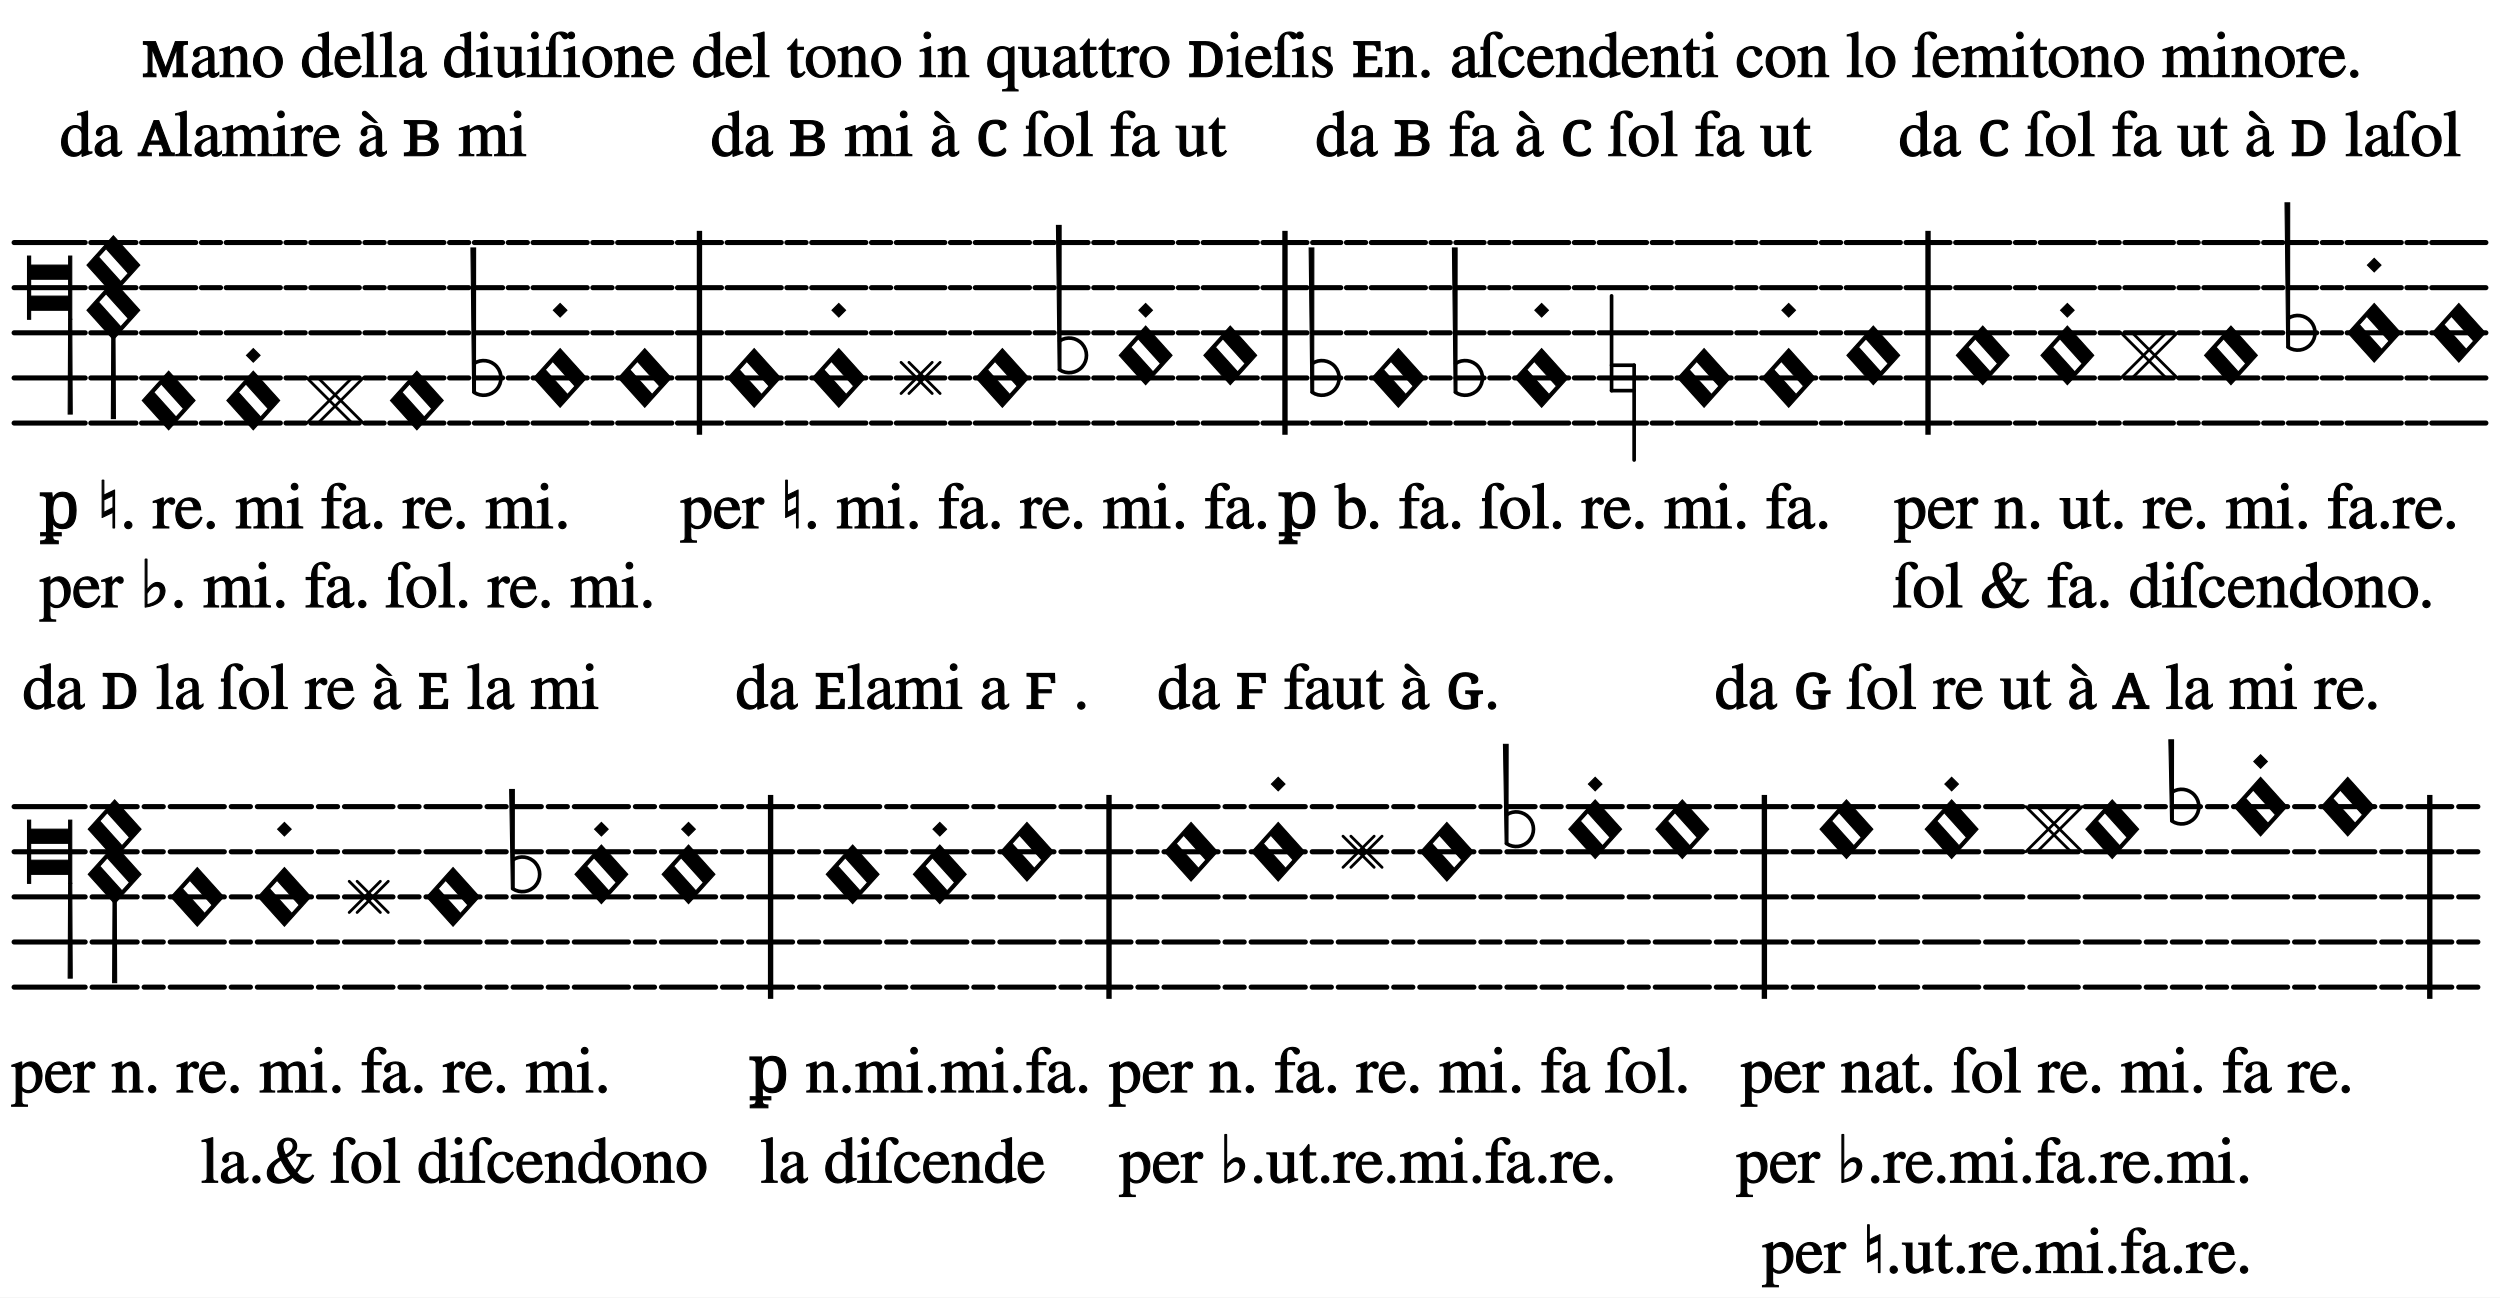
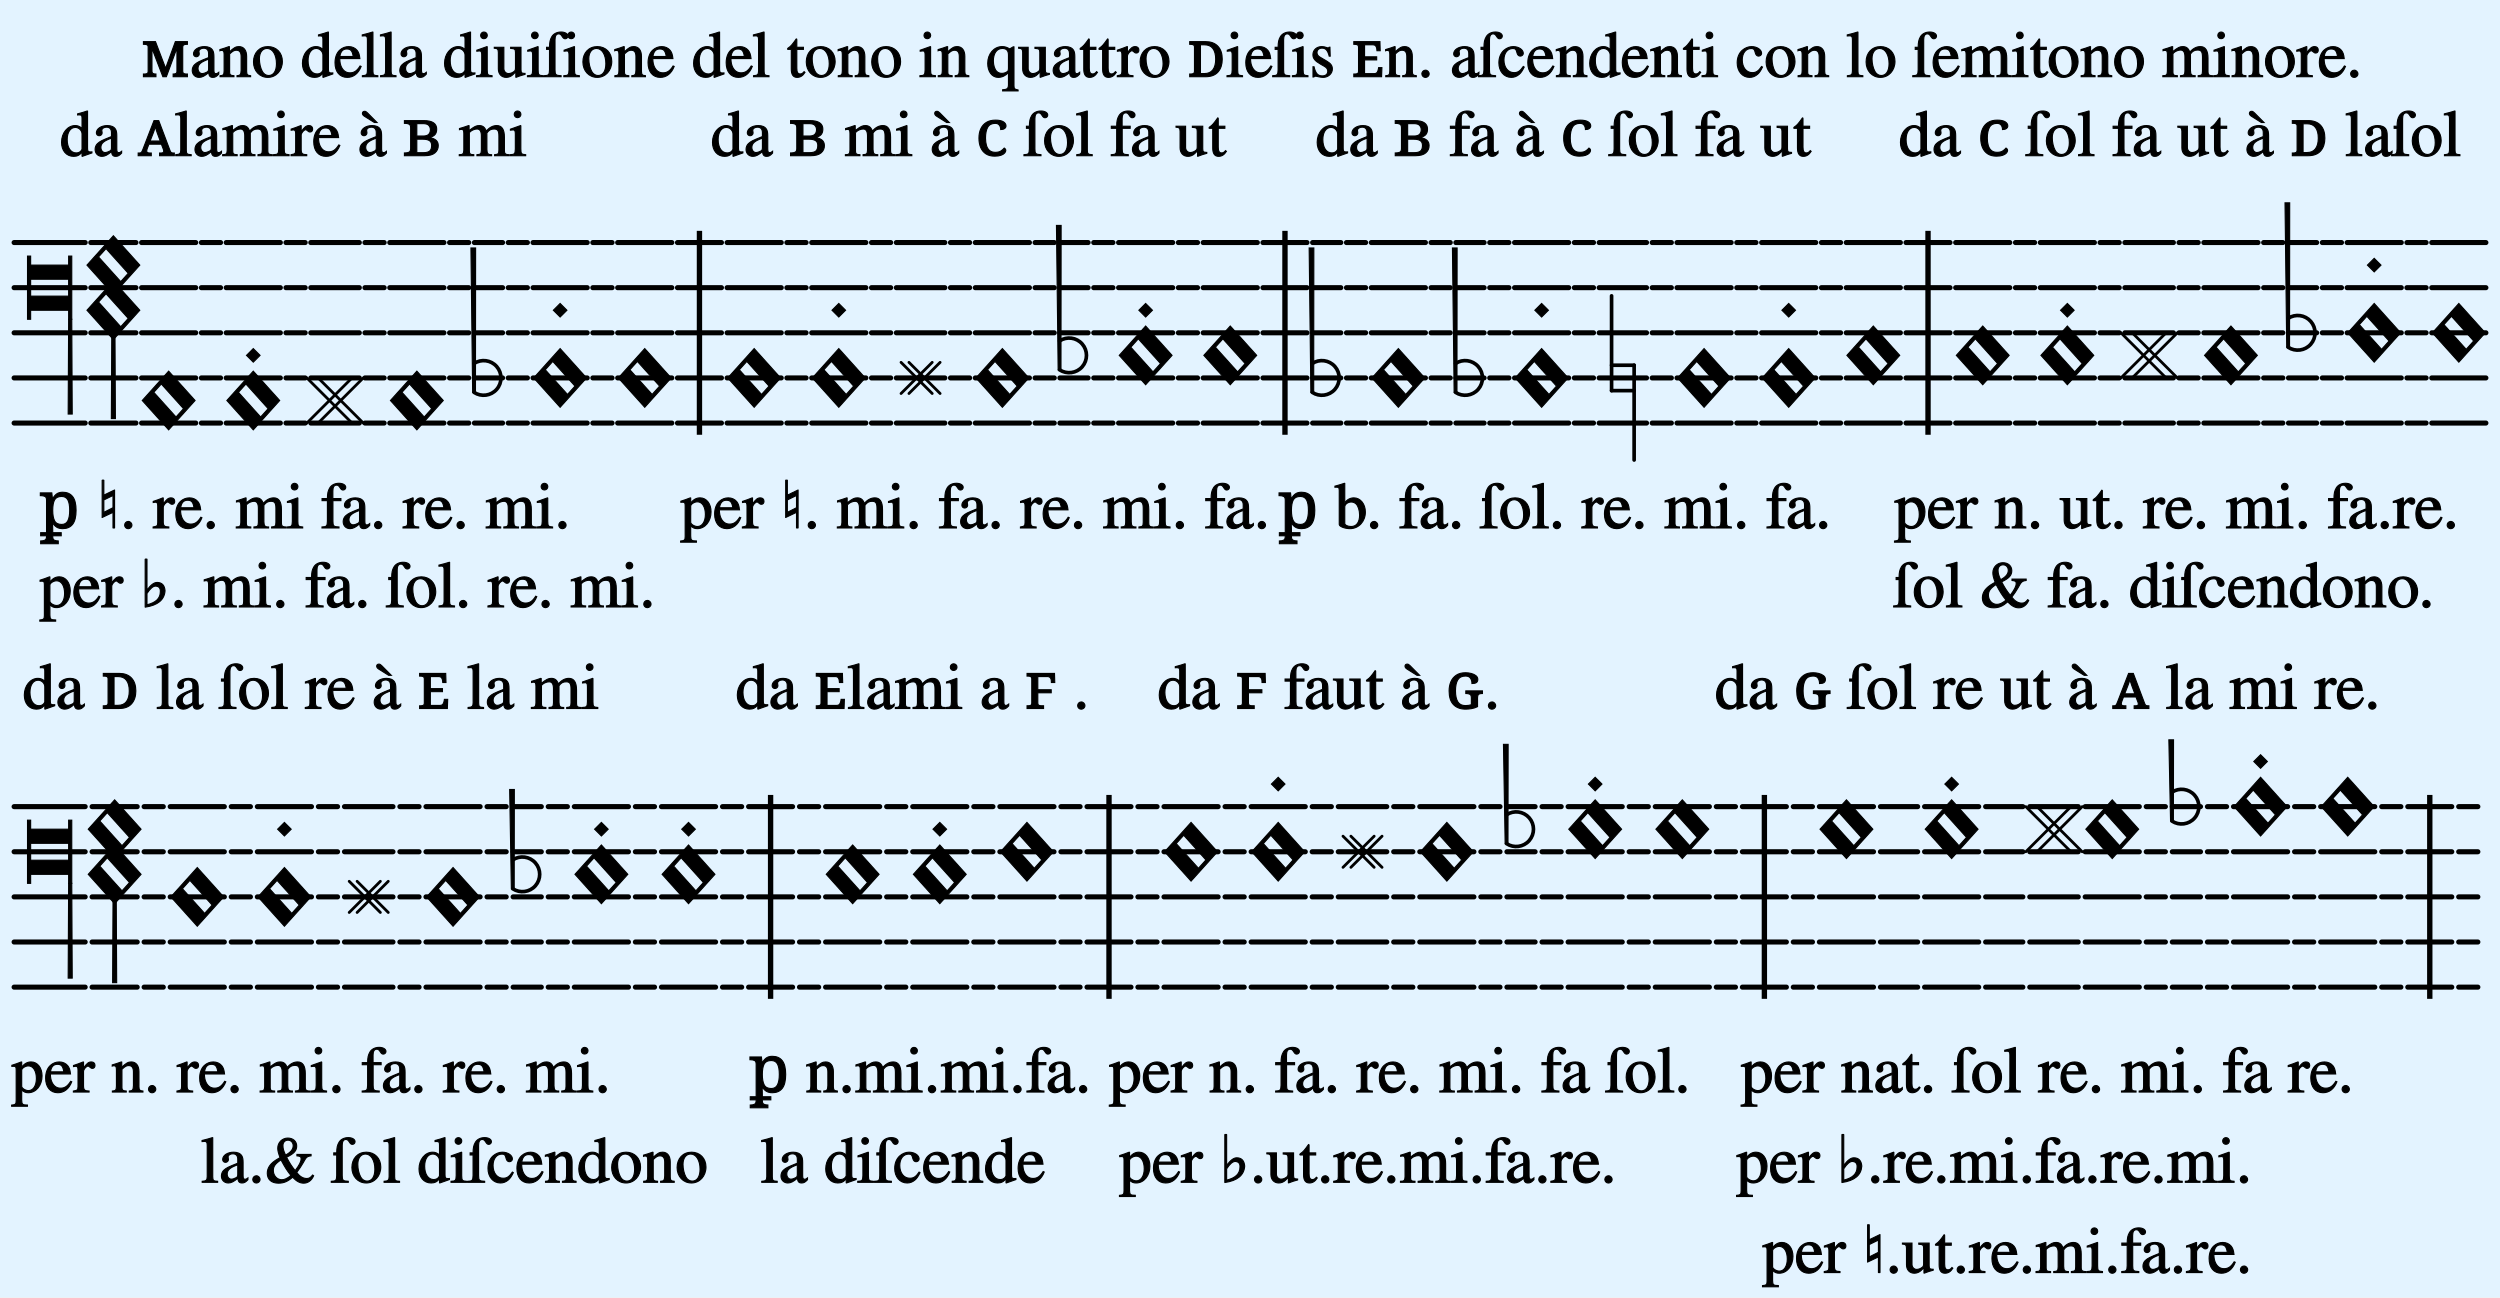
<svg xmlns="http://www.w3.org/2000/svg" xmlns:xlink="http://www.w3.org/1999/xlink" stroke="black" width="1108.0" viewBox="0 0 2216.0 1150.0" id="b1-c5-m5-b" version="1.1">
-   <rect width="100%" height="100%" fill="white" stroke-width="0" />
+   <rect width="100%" height="100%" fill="#e3f3ff" stroke-width="0" />
  <defs>
    <g id="semibrevis-9">
      <line x1="2.5" y1="35.0" x2="50.5" y2="35.0" stroke-width="4.5" stroke-linecap="round" />
      <line x1="2.5" y1="75.0" x2="50.5" y2="75.0" stroke-width="4.5" stroke-linecap="round" />
      <line x1="2.5" y1="115.0" x2="50.5" y2="115.0" stroke-width="4.5" stroke-linecap="round" />
      <line x1="2.5" y1="155.0" x2="50.5" y2="155.0" stroke-width="4.5" stroke-linecap="round" />
      <line x1="2.5" y1="195.0" x2="50.5" y2="195.0" stroke-width="4.5" stroke-linecap="round" />
      <path fill-rule="evenodd" fill="black" d="M26.5 61.0 L3.1 35.0 L26.5 9.0 L49.9 35.0 zM33.022 49.665 L13.302 27.753 L19.978 20.335 L39.698 42.247 z" />
    </g>
    <g id="semibrevis-dot-9">
      <line x1="2.5" y1="35.0" x2="50.5" y2="35.0" stroke-width="4.5" stroke-linecap="round" />
      <line x1="2.5" y1="75.0" x2="50.5" y2="75.0" stroke-width="4.5" stroke-linecap="round" />
      <line x1="2.5" y1="115.0" x2="50.5" y2="115.0" stroke-width="4.5" stroke-linecap="round" />
      <line x1="2.5" y1="155.0" x2="50.5" y2="155.0" stroke-width="4.5" stroke-linecap="round" />
      <line x1="2.5" y1="195.0" x2="50.5" y2="195.0" stroke-width="4.5" stroke-linecap="round" />
      <path fill-rule="evenodd" fill="black" d="M26.5 61.0 L3.1 35.0 L26.5 9.0 L49.9 35.0 zM33.022 49.665 L13.302 27.753 L19.978 20.335 L39.698 42.247 z" />
      <path fill="black" d="M26.5 1.0 L20.5 -5.0 L26.5 -11.0 L32.5 -5.0 z" />
    </g>
    <g id="flat-9">
      <line x1="2.5" y1="35.0" x2="27.5" y2="35.0" stroke-width="4.5" stroke-linecap="round" />
      <line x1="2.5" y1="75.0" x2="27.5" y2="75.0" stroke-width="4.5" stroke-linecap="round" />
      <line x1="2.5" y1="115.0" x2="27.5" y2="115.0" stroke-width="4.5" stroke-linecap="round" />
      <line x1="2.5" y1="155.0" x2="27.5" y2="155.0" stroke-width="4.5" stroke-linecap="round" />
      <line x1="2.5" y1="195.0" x2="27.5" y2="195.0" stroke-width="4.5" stroke-linecap="round" />
      <path stroke="black" fill="none" stroke-width="3.25" stroke-linecap="round" d="M2.2 47.8 A15.36 15.36 0 1 0 2.2 22.2 " />
      <path fill="black" d="M0.95 47.8 L3.45 47.8 L3.575 -24.2 L-0.55 -24.2 z" />
    </g>
    <g id="sharp-8">
      <line x1="2.5" y1="35.0" x2="45.5" y2="35.0" stroke-width="4.5" stroke-linecap="round" />
      <line x1="2.5" y1="75.0" x2="45.5" y2="75.0" stroke-width="4.5" stroke-linecap="round" />
      <line x1="2.5" y1="115.0" x2="45.5" y2="115.0" stroke-width="4.5" stroke-linecap="round" />
      <line x1="2.5" y1="155.0" x2="45.5" y2="155.0" stroke-width="4.5" stroke-linecap="round" />
      <line x1="2.5" y1="195.0" x2="45.5" y2="195.0" stroke-width="4.5" stroke-linecap="round" />
      <line x1="49.0" y1="75.0" x2="9.0" y2="35.0" stroke-width="2.5" stroke-linecap="round" />
      <line x1="49.0" y1="35.0" x2="9.0" y2="75.0" stroke-width="2.5" stroke-linecap="round" />
      <line x1="39.0" y1="75.0" x2="-1.0" y2="35.0" stroke-width="2.5" stroke-linecap="round" />
      <line x1="39.0" y1="35.0" x2="-1.0" y2="75.0" stroke-width="2.5" stroke-linecap="round" />
    </g>
    <g id="blank-38">
      <line x1="2.5" y1="35.0" x2="35.5" y2="35.0" stroke-width="4.5" stroke-linecap="round" />
      <line x1="2.5" y1="75.0" x2="35.5" y2="75.0" stroke-width="4.5" stroke-linecap="round" />
      <line x1="2.5" y1="115.0" x2="35.5" y2="115.0" stroke-width="4.5" stroke-linecap="round" />
      <line x1="2.5" y1="155.0" x2="35.5" y2="155.0" stroke-width="4.5" stroke-linecap="round" />
      <line x1="2.5" y1="195.0" x2="35.5" y2="195.0" stroke-width="4.5" stroke-linecap="round" />
    </g>
    <g id="semibrevis-8">
      <line x1="2.5" y1="35.0" x2="50.5" y2="35.0" stroke-width="4.5" stroke-linecap="round" />
      <line x1="2.5" y1="75.0" x2="50.5" y2="75.0" stroke-width="4.5" stroke-linecap="round" />
      <line x1="2.5" y1="115.0" x2="50.5" y2="115.0" stroke-width="4.5" stroke-linecap="round" />
      <line x1="2.5" y1="155.0" x2="50.5" y2="155.0" stroke-width="4.5" stroke-linecap="round" />
      <line x1="2.5" y1="195.0" x2="50.5" y2="195.0" stroke-width="4.5" stroke-linecap="round" />
      <path fill-rule="evenodd" fill="black" d="M26.5 81.0 L3.1 55.0 L26.5 29.0 L49.9 55.0 zM33.022 69.665 L13.302 47.753 L19.978 40.335 L39.698 62.247 z" />
    </g>
    <g id="semibrevis-dot-8">
      <line x1="2.5" y1="35.0" x2="50.5" y2="35.0" stroke-width="4.5" stroke-linecap="round" />
      <line x1="2.5" y1="75.0" x2="50.5" y2="75.0" stroke-width="4.5" stroke-linecap="round" />
      <line x1="2.5" y1="115.0" x2="50.5" y2="115.0" stroke-width="4.5" stroke-linecap="round" />
      <line x1="2.5" y1="155.0" x2="50.5" y2="155.0" stroke-width="4.5" stroke-linecap="round" />
      <line x1="2.5" y1="195.0" x2="50.5" y2="195.0" stroke-width="4.5" stroke-linecap="round" />
      <path fill-rule="evenodd" fill="black" d="M26.5 81.0 L3.1 55.0 L26.5 29.0 L49.9 55.0 zM33.022 69.665 L13.302 47.753 L19.978 40.335 L39.698 62.247 z" />
      <path fill="black" d="M26.5 21.0 L20.5 15.0 L26.5 9.0 L32.5 15.0 z" />
    </g>
    <g id="flat-8">
      <line x1="2.5" y1="35.0" x2="27.5" y2="35.0" stroke-width="4.5" stroke-linecap="round" />
      <line x1="2.5" y1="75.0" x2="27.5" y2="75.0" stroke-width="4.5" stroke-linecap="round" />
      <line x1="2.5" y1="115.0" x2="27.5" y2="115.0" stroke-width="4.5" stroke-linecap="round" />
      <line x1="2.5" y1="155.0" x2="27.5" y2="155.0" stroke-width="4.5" stroke-linecap="round" />
      <line x1="2.5" y1="195.0" x2="27.5" y2="195.0" stroke-width="4.5" stroke-linecap="round" />
      <path stroke="black" fill="none" stroke-width="3.25" stroke-linecap="round" d="M2.2 67.8 A15.36 15.36 0 1 0 2.2 42.2 " />
      <path fill="black" d="M0.95 67.8 L3.45 67.8 L3.575 -20.2 L-0.55 -20.2 z" />
    </g>
    <g id="sharp-7">
      <line x1="2.5" y1="35.0" x2="45.5" y2="35.0" stroke-width="4.5" stroke-linecap="round" />
      <line x1="2.5" y1="75.0" x2="45.5" y2="75.0" stroke-width="4.5" stroke-linecap="round" />
      <line x1="2.5" y1="115.0" x2="45.5" y2="115.0" stroke-width="4.5" stroke-linecap="round" />
      <line x1="2.5" y1="155.0" x2="45.5" y2="155.0" stroke-width="4.5" stroke-linecap="round" />
      <line x1="2.5" y1="195.0" x2="45.5" y2="195.0" stroke-width="4.5" stroke-linecap="round" />
      <line x1="41.3" y1="88.8" x2="13.7" y2="61.2" stroke-width="2.5" stroke-linecap="round" />
      <line x1="41.3" y1="61.2" x2="13.7" y2="88.8" stroke-width="2.5" stroke-linecap="round" />
      <line x1="34.3" y1="88.8" x2="6.7" y2="61.2" stroke-width="2.5" stroke-linecap="round" />
      <line x1="34.3" y1="61.2" x2="6.7" y2="88.8" stroke-width="2.5" stroke-linecap="round" />
    </g>
    <g id="semibrevis-dot-7">
      <line x1="2.5" y1="35.0" x2="50.5" y2="35.0" stroke-width="4.5" stroke-linecap="round" />
      <line x1="2.5" y1="75.0" x2="50.5" y2="75.0" stroke-width="4.5" stroke-linecap="round" />
      <line x1="2.5" y1="115.0" x2="50.5" y2="115.0" stroke-width="4.5" stroke-linecap="round" />
      <line x1="2.5" y1="155.0" x2="50.5" y2="155.0" stroke-width="4.5" stroke-linecap="round" />
      <line x1="2.5" y1="195.0" x2="50.5" y2="195.0" stroke-width="4.5" stroke-linecap="round" />
      <path fill-rule="evenodd" fill="black" d="M26.5 101.0 L3.1 75.0 L26.5 49.0 L49.9 75.0 zM33.022 89.665 L13.302 67.753 L19.978 60.335 L39.698 82.247 z" />
      <path fill="black" d="M26.5 21.0 L20.5 15.0 L26.5 9.0 L32.5 15.0 z" />
    </g>
    <g id="semibrevis-7">
      <line x1="2.5" y1="35.0" x2="50.5" y2="35.0" stroke-width="4.5" stroke-linecap="round" />
      <line x1="2.5" y1="75.0" x2="50.5" y2="75.0" stroke-width="4.5" stroke-linecap="round" />
      <line x1="2.5" y1="115.0" x2="50.5" y2="115.0" stroke-width="4.5" stroke-linecap="round" />
      <line x1="2.5" y1="155.0" x2="50.5" y2="155.0" stroke-width="4.5" stroke-linecap="round" />
      <line x1="2.5" y1="195.0" x2="50.5" y2="195.0" stroke-width="4.5" stroke-linecap="round" />
      <path fill-rule="evenodd" fill="black" d="M26.5 101.0 L3.1 75.0 L26.5 49.0 L49.9 75.0 zM33.022 89.665 L13.302 67.753 L19.978 60.335 L39.698 82.247 z" />
    </g>
    <g id="semibrevis-6">
      <line x1="2.5" y1="35.0" x2="50.5" y2="35.0" stroke-width="4.5" stroke-linecap="round" />
      <line x1="2.5" y1="75.0" x2="50.5" y2="75.0" stroke-width="4.5" stroke-linecap="round" />
      <line x1="2.5" y1="115.0" x2="50.5" y2="115.0" stroke-width="4.5" stroke-linecap="round" />
      <line x1="2.5" y1="155.0" x2="50.5" y2="155.0" stroke-width="4.5" stroke-linecap="round" />
      <line x1="2.5" y1="195.0" x2="50.5" y2="195.0" stroke-width="4.5" stroke-linecap="round" />
      <path fill-rule="evenodd" fill="black" d="M26.5 121.0 L3.1 95.0 L26.5 69.0 L49.9 95.0 zM33.022 109.665 L13.302 87.753 L19.978 80.335 L39.698 102.247 z" />
    </g>
    <g id="semibrevis-dot-6">
      <line x1="2.5" y1="35.0" x2="50.5" y2="35.0" stroke-width="4.5" stroke-linecap="round" />
      <line x1="2.5" y1="75.0" x2="50.5" y2="75.0" stroke-width="4.5" stroke-linecap="round" />
      <line x1="2.5" y1="115.0" x2="50.5" y2="115.0" stroke-width="4.5" stroke-linecap="round" />
      <line x1="2.5" y1="155.0" x2="50.5" y2="155.0" stroke-width="4.5" stroke-linecap="round" />
      <line x1="2.5" y1="195.0" x2="50.5" y2="195.0" stroke-width="4.5" stroke-linecap="round" />
      <path fill-rule="evenodd" fill="black" d="M26.5 121.0 L3.1 95.0 L26.5 69.0 L49.9 95.0 zM33.022 109.665 L13.302 87.753 L19.978 80.335 L39.698 102.247 z" />
      <path fill="black" d="M26.5 61.0 L20.5 55.0 L26.5 49.0 L32.5 55.0 z" />
    </g>
    <g id="flat-6">
      <line x1="2.5" y1="35.0" x2="27.5" y2="35.0" stroke-width="4.5" stroke-linecap="round" />
      <line x1="2.5" y1="75.0" x2="27.5" y2="75.0" stroke-width="4.5" stroke-linecap="round" />
      <line x1="2.5" y1="115.0" x2="27.5" y2="115.0" stroke-width="4.5" stroke-linecap="round" />
      <line x1="2.5" y1="155.0" x2="27.5" y2="155.0" stroke-width="4.5" stroke-linecap="round" />
      <line x1="2.5" y1="195.0" x2="27.5" y2="195.0" stroke-width="4.5" stroke-linecap="round" />
      <path stroke="black" fill="none" stroke-width="3.25" stroke-linecap="round" d="M2.2 107.8 A15.36 15.36 0 1 0 2.2 82.2 " />
      <path fill="black" d="M0.95 107.8 L3.45 107.8 L3.575 19.8 L-0.55 19.8 z" />
    </g>
    <g id="sharp-5">
      <line x1="2.5" y1="35.0" x2="45.5" y2="35.0" stroke-width="4.5" stroke-linecap="round" />
      <line x1="2.5" y1="75.0" x2="45.5" y2="75.0" stroke-width="4.5" stroke-linecap="round" />
      <line x1="2.5" y1="115.0" x2="45.5" y2="115.0" stroke-width="4.5" stroke-linecap="round" />
      <line x1="2.5" y1="155.0" x2="45.5" y2="155.0" stroke-width="4.5" stroke-linecap="round" />
      <line x1="2.5" y1="195.0" x2="45.5" y2="195.0" stroke-width="4.5" stroke-linecap="round" />
      <line x1="41.3" y1="128.8" x2="13.7" y2="101.2" stroke-width="2.5" stroke-linecap="round" />
      <line x1="41.3" y1="101.2" x2="13.7" y2="128.8" stroke-width="2.5" stroke-linecap="round" />
      <line x1="34.3" y1="128.8" x2="6.7" y2="101.2" stroke-width="2.5" stroke-linecap="round" />
      <line x1="34.3" y1="101.2" x2="6.7" y2="128.8" stroke-width="2.5" stroke-linecap="round" />
    </g>
    <g id="semibrevis-5">
      <line x1="2.5" y1="35.0" x2="50.5" y2="35.0" stroke-width="4.5" stroke-linecap="round" />
      <line x1="2.5" y1="75.0" x2="50.5" y2="75.0" stroke-width="4.5" stroke-linecap="round" />
      <line x1="2.5" y1="115.0" x2="50.5" y2="115.0" stroke-width="4.5" stroke-linecap="round" />
      <line x1="2.5" y1="155.0" x2="50.5" y2="155.0" stroke-width="4.5" stroke-linecap="round" />
      <line x1="2.5" y1="195.0" x2="50.5" y2="195.0" stroke-width="4.5" stroke-linecap="round" />
      <path fill-rule="evenodd" fill="black" d="M26.5 141.0 L3.1 115.0 L26.5 89.0 L49.9 115.0 zM33.022 129.665 L13.302 107.753 L19.978 100.335 L39.698 122.247 z" />
    </g>
    <g id="semibrevis-dot-5">
      <line x1="2.5" y1="35.0" x2="50.5" y2="35.0" stroke-width="4.5" stroke-linecap="round" />
      <line x1="2.5" y1="75.0" x2="50.5" y2="75.0" stroke-width="4.5" stroke-linecap="round" />
      <line x1="2.5" y1="115.0" x2="50.5" y2="115.0" stroke-width="4.5" stroke-linecap="round" />
      <line x1="2.5" y1="155.0" x2="50.5" y2="155.0" stroke-width="4.5" stroke-linecap="round" />
      <line x1="2.5" y1="195.0" x2="50.5" y2="195.0" stroke-width="4.5" stroke-linecap="round" />
      <path fill-rule="evenodd" fill="black" d="M26.5 141.0 L3.1 115.0 L26.5 89.0 L49.9 115.0 zM33.022 129.665 L13.302 107.753 L19.978 100.335 L39.698 122.247 z" />
      <path fill="black" d="M26.5 61.0 L20.5 55.0 L26.5 49.0 L32.5 55.0 z" />
    </g>
    <g id="flat-5">
      <line x1="2.5" y1="35.0" x2="27.5" y2="35.0" stroke-width="4.5" stroke-linecap="round" />
      <line x1="2.5" y1="75.0" x2="27.5" y2="75.0" stroke-width="4.5" stroke-linecap="round" />
      <line x1="2.5" y1="115.0" x2="27.5" y2="115.0" stroke-width="4.5" stroke-linecap="round" />
      <line x1="2.5" y1="155.0" x2="27.5" y2="155.0" stroke-width="4.5" stroke-linecap="round" />
      <line x1="2.5" y1="195.0" x2="27.5" y2="195.0" stroke-width="4.5" stroke-linecap="round" />
      <path stroke="black" fill="none" stroke-width="3.25" stroke-linecap="round" d="M2.2 127.8 A15.36 15.36 0 1 0 2.2 102.2 " />
      <path fill="black" d="M0.95 127.8 L3.45 127.8 L3.575 -0.2 L-0.55 -0.2 z" />
    </g>
    <g id="sharp-4">
      <line x1="2.5" y1="35.0" x2="45.5" y2="35.0" stroke-width="4.5" stroke-linecap="round" />
      <line x1="2.5" y1="75.0" x2="45.5" y2="75.0" stroke-width="4.5" stroke-linecap="round" />
      <line x1="2.5" y1="115.0" x2="45.5" y2="115.0" stroke-width="4.5" stroke-linecap="round" />
      <line x1="2.5" y1="155.0" x2="45.5" y2="155.0" stroke-width="4.5" stroke-linecap="round" />
      <line x1="2.5" y1="195.0" x2="45.5" y2="195.0" stroke-width="4.5" stroke-linecap="round" />
      <line x1="49.0" y1="155.0" x2="9.0" y2="115.0" stroke-width="2.5" stroke-linecap="round" />
      <line x1="49.0" y1="115.0" x2="9.0" y2="155.0" stroke-width="2.5" stroke-linecap="round" />
      <line x1="39.0" y1="155.0" x2="-1.0" y2="115.0" stroke-width="2.5" stroke-linecap="round" />
      <line x1="39.0" y1="115.0" x2="-1.0" y2="155.0" stroke-width="2.5" stroke-linecap="round" />
    </g>
    <g id="bequadro-3">
      <line x1="2.5" y1="35.0" x2="44.5" y2="35.0" stroke-width="4.5" stroke-linecap="round" />
      <line x1="2.5" y1="75.0" x2="44.5" y2="75.0" stroke-width="4.5" stroke-linecap="round" />
      <line x1="2.5" y1="115.0" x2="44.5" y2="115.0" stroke-width="4.5" stroke-linecap="round" />
      <line x1="2.5" y1="155.0" x2="44.5" y2="155.0" stroke-width="4.5" stroke-linecap="round" />
      <line x1="2.5" y1="195.0" x2="44.5" y2="195.0" stroke-width="4.5" stroke-linecap="round" />
      <line x1="13.5" y1="166.25" x2="13.5" y2="82.25" stroke-width="3.25" stroke-linecap="round" />
      <line x1="13.5" y1="166.25" x2="33.5" y2="166.25" stroke-width="3.25" stroke-linecap="round" />
      <line x1="13.5" y1="143.75" x2="33.5" y2="143.75" stroke-width="3.25" stroke-linecap="round" />
      <line x1="33.5" y1="143.75" x2="33.5" y2="227.75" stroke-width="3.25" stroke-linecap="round" />
    </g>
    <g id="semibrevis-4">
      <line x1="2.5" y1="35.0" x2="50.5" y2="35.0" stroke-width="4.5" stroke-linecap="round" />
      <line x1="2.5" y1="75.0" x2="50.5" y2="75.0" stroke-width="4.5" stroke-linecap="round" />
      <line x1="2.5" y1="115.0" x2="50.5" y2="115.0" stroke-width="4.5" stroke-linecap="round" />
      <line x1="2.5" y1="155.0" x2="50.5" y2="155.0" stroke-width="4.5" stroke-linecap="round" />
      <line x1="2.5" y1="195.0" x2="50.5" y2="195.0" stroke-width="4.5" stroke-linecap="round" />
      <path fill-rule="evenodd" fill="black" d="M26.5 161.0 L3.1 135.0 L26.5 109.0 L49.9 135.0 zM33.022 149.665 L13.302 127.753 L19.978 120.335 L39.698 142.247 z" />
    </g>
    <g id="semibrevis-dot-4">
      <line x1="2.5" y1="35.0" x2="50.5" y2="35.0" stroke-width="4.5" stroke-linecap="round" />
      <line x1="2.5" y1="75.0" x2="50.5" y2="75.0" stroke-width="4.5" stroke-linecap="round" />
      <line x1="2.5" y1="115.0" x2="50.5" y2="115.0" stroke-width="4.5" stroke-linecap="round" />
      <line x1="2.5" y1="155.0" x2="50.5" y2="155.0" stroke-width="4.5" stroke-linecap="round" />
      <line x1="2.5" y1="195.0" x2="50.5" y2="195.0" stroke-width="4.5" stroke-linecap="round" />
      <path fill-rule="evenodd" fill="black" d="M26.5 161.0 L3.1 135.0 L26.5 109.0 L49.9 135.0 zM33.022 149.665 L13.302 127.753 L19.978 120.335 L39.698 142.247 z" />
      <path fill="black" d="M26.5 101.0 L20.5 95.0 L26.5 89.0 L32.5 95.0 z" />
    </g>
    <g id="flat-4">
      <line x1="2.5" y1="35.0" x2="27.5" y2="35.0" stroke-width="4.5" stroke-linecap="round" />
      <line x1="2.5" y1="75.0" x2="27.5" y2="75.0" stroke-width="4.5" stroke-linecap="round" />
      <line x1="2.5" y1="115.0" x2="27.5" y2="115.0" stroke-width="4.5" stroke-linecap="round" />
      <line x1="2.5" y1="155.0" x2="27.5" y2="155.0" stroke-width="4.5" stroke-linecap="round" />
      <line x1="2.5" y1="195.0" x2="27.5" y2="195.0" stroke-width="4.5" stroke-linecap="round" />
      <path stroke="black" fill="none" stroke-width="3.25" stroke-linecap="round" d="M2.2 147.8 A15.36 15.36 0 1 0 2.2 122.2 " />
      <path fill="black" d="M0.95 147.8 L3.45 147.8 L3.575 19.8 L-0.55 19.8 z" />
    </g>
    <g id="sharp-3">
      <line x1="2.5" y1="35.0" x2="45.5" y2="35.0" stroke-width="4.5" stroke-linecap="round" />
      <line x1="2.5" y1="75.0" x2="45.5" y2="75.0" stroke-width="4.5" stroke-linecap="round" />
      <line x1="2.5" y1="115.0" x2="45.5" y2="115.0" stroke-width="4.5" stroke-linecap="round" />
      <line x1="2.5" y1="155.0" x2="45.5" y2="155.0" stroke-width="4.5" stroke-linecap="round" />
      <line x1="2.5" y1="195.0" x2="45.5" y2="195.0" stroke-width="4.5" stroke-linecap="round" />
      <line x1="41.3" y1="168.8" x2="13.7" y2="141.2" stroke-width="2.5" stroke-linecap="round" />
      <line x1="41.3" y1="141.2" x2="13.7" y2="168.8" stroke-width="2.5" stroke-linecap="round" />
      <line x1="34.3" y1="168.8" x2="6.7" y2="141.2" stroke-width="2.5" stroke-linecap="round" />
      <line x1="34.3" y1="141.2" x2="6.7" y2="168.8" stroke-width="2.5" stroke-linecap="round" />
    </g>
    <g id="simple-barline">
      <line x1="2.5" y1="35.0" x2="41.5" y2="35.0" stroke-width="4.5" stroke-linecap="round" />
      <line x1="2.5" y1="75.0" x2="41.5" y2="75.0" stroke-width="4.5" stroke-linecap="round" />
      <line x1="2.5" y1="115.0" x2="41.5" y2="115.0" stroke-width="4.5" stroke-linecap="round" />
      <line x1="2.5" y1="155.0" x2="41.5" y2="155.0" stroke-width="4.5" stroke-linecap="round" />
      <line x1="2.5" y1="195.0" x2="41.5" y2="195.0" stroke-width="4.5" stroke-linecap="round" />
      <line x1="22.0" y1="203.0" x2="22.0" y2="27.0" stroke-width="4.75" stroke-linecap="square" />
    </g>
    <g id="semibrevis-3">
      <line x1="2.5" y1="35.0" x2="50.5" y2="35.0" stroke-width="4.5" stroke-linecap="round" />
      <line x1="2.5" y1="75.0" x2="50.5" y2="75.0" stroke-width="4.5" stroke-linecap="round" />
      <line x1="2.5" y1="115.0" x2="50.5" y2="115.0" stroke-width="4.5" stroke-linecap="round" />
      <line x1="2.5" y1="155.0" x2="50.5" y2="155.0" stroke-width="4.5" stroke-linecap="round" />
      <line x1="2.5" y1="195.0" x2="50.5" y2="195.0" stroke-width="4.5" stroke-linecap="round" />
      <path fill-rule="evenodd" fill="black" d="M26.5 181.0 L3.1 155.0 L26.5 129.0 L49.9 155.0 zM33.022 169.665 L13.302 147.753 L19.978 140.335 L39.698 162.247 z" />
    </g>
    <g id="semibrevis-dot-3">
      <line x1="2.5" y1="35.0" x2="50.5" y2="35.0" stroke-width="4.5" stroke-linecap="round" />
      <line x1="2.5" y1="75.0" x2="50.5" y2="75.0" stroke-width="4.5" stroke-linecap="round" />
      <line x1="2.5" y1="115.0" x2="50.5" y2="115.0" stroke-width="4.5" stroke-linecap="round" />
      <line x1="2.5" y1="155.0" x2="50.5" y2="155.0" stroke-width="4.5" stroke-linecap="round" />
      <line x1="2.5" y1="195.0" x2="50.5" y2="195.0" stroke-width="4.5" stroke-linecap="round" />
      <path fill-rule="evenodd" fill="black" d="M26.5 181.0 L3.1 155.0 L26.5 129.0 L49.9 155.0 zM33.022 169.665 L13.302 147.753 L19.978 140.335 L39.698 162.247 z" />
      <path fill="black" d="M26.5 101.0 L20.5 95.0 L26.5 89.0 L32.5 95.0 z" />
    </g>
    <g id="flat-3">
      <line x1="2.5" y1="35.0" x2="27.5" y2="35.0" stroke-width="4.5" stroke-linecap="round" />
      <line x1="2.5" y1="75.0" x2="27.5" y2="75.0" stroke-width="4.5" stroke-linecap="round" />
      <line x1="2.5" y1="115.0" x2="27.5" y2="115.0" stroke-width="4.5" stroke-linecap="round" />
      <line x1="2.5" y1="155.0" x2="27.5" y2="155.0" stroke-width="4.5" stroke-linecap="round" />
      <line x1="2.5" y1="195.0" x2="27.5" y2="195.0" stroke-width="4.5" stroke-linecap="round" />
      <path stroke="black" fill="none" stroke-width="3.25" stroke-linecap="round" d="M2.2 167.8 A15.36 15.36 0 1 0 2.2 142.2 " />
      <path fill="black" d="M0.95 167.8 L3.45 167.8 L3.575 39.8 L-0.55 39.8 z" />
    </g>
    <g id="sharp-2">
      <line x1="2.5" y1="35.0" x2="45.5" y2="35.0" stroke-width="4.5" stroke-linecap="round" />
      <line x1="2.5" y1="75.0" x2="45.5" y2="75.0" stroke-width="4.5" stroke-linecap="round" />
      <line x1="2.5" y1="115.0" x2="45.5" y2="115.0" stroke-width="4.5" stroke-linecap="round" />
      <line x1="2.5" y1="155.0" x2="45.5" y2="155.0" stroke-width="4.5" stroke-linecap="round" />
      <line x1="2.5" y1="195.0" x2="45.5" y2="195.0" stroke-width="4.5" stroke-linecap="round" />
      <line x1="49.0" y1="195.0" x2="9.0" y2="155.0" stroke-width="2.5" stroke-linecap="round" />
      <line x1="49.0" y1="155.0" x2="9.0" y2="195.0" stroke-width="2.5" stroke-linecap="round" />
      <line x1="39.0" y1="195.0" x2="-1.0" y2="155.0" stroke-width="2.5" stroke-linecap="round" />
      <line x1="39.0" y1="155.0" x2="-1.0" y2="195.0" stroke-width="2.5" stroke-linecap="round" />
    </g>
    <g id="semibrevis-dot-2">
      <line x1="2.5" y1="35.0" x2="50.5" y2="35.0" stroke-width="4.5" stroke-linecap="round" />
      <line x1="2.5" y1="75.0" x2="50.5" y2="75.0" stroke-width="4.5" stroke-linecap="round" />
      <line x1="2.5" y1="115.0" x2="50.5" y2="115.0" stroke-width="4.5" stroke-linecap="round" />
      <line x1="2.5" y1="155.0" x2="50.5" y2="155.0" stroke-width="4.5" stroke-linecap="round" />
      <line x1="2.5" y1="195.0" x2="50.5" y2="195.0" stroke-width="4.5" stroke-linecap="round" />
      <path fill-rule="evenodd" fill="black" d="M26.5 201.0 L3.1 175.0 L26.5 149.0 L49.9 175.0 zM33.022 189.665 L13.302 167.753 L19.978 160.335 L39.698 182.247 z" />
      <path fill="black" d="M26.5 141.0 L20.5 135.0 L26.5 129.0 L32.5 135.0 z" />
    </g>
    <g id="blank-22">
      <line x1="2.5" y1="35.0" x2="19.5" y2="35.0" stroke-width="4.5" stroke-linecap="round" />
      <line x1="2.5" y1="75.0" x2="19.5" y2="75.0" stroke-width="4.5" stroke-linecap="round" />
      <line x1="2.5" y1="115.0" x2="19.5" y2="115.0" stroke-width="4.5" stroke-linecap="round" />
      <line x1="2.5" y1="155.0" x2="19.5" y2="155.0" stroke-width="4.5" stroke-linecap="round" />
      <line x1="2.5" y1="195.0" x2="19.5" y2="195.0" stroke-width="4.5" stroke-linecap="round" />
    </g>
    <g id="semibrevis-2">
      <line x1="2.5" y1="35.0" x2="50.5" y2="35.0" stroke-width="4.5" stroke-linecap="round" />
      <line x1="2.5" y1="75.0" x2="50.5" y2="75.0" stroke-width="4.5" stroke-linecap="round" />
      <line x1="2.5" y1="115.0" x2="50.5" y2="115.0" stroke-width="4.5" stroke-linecap="round" />
      <line x1="2.5" y1="155.0" x2="50.5" y2="155.0" stroke-width="4.5" stroke-linecap="round" />
      <line x1="2.5" y1="195.0" x2="50.5" y2="195.0" stroke-width="4.5" stroke-linecap="round" />
      <path fill-rule="evenodd" fill="black" d="M26.5 201.0 L3.1 175.0 L26.5 149.0 L49.9 175.0 zM33.022 189.665 L13.302 167.753 L19.978 160.335 L39.698 182.247 z" />
    </g>
    <g id="f-clef-part-7">
      <line x1="2.5" y1="35.0" x2="42.5" y2="35.0" stroke-width="4.5" stroke-linecap="round" />
      <line x1="2.5" y1="75.0" x2="42.5" y2="75.0" stroke-width="4.5" stroke-linecap="round" />
      <line x1="2.5" y1="115.0" x2="42.5" y2="115.0" stroke-width="4.5" stroke-linecap="round" />
      <line x1="2.5" y1="155.0" x2="42.5" y2="155.0" stroke-width="4.5" stroke-linecap="round" />
      <line x1="2.5" y1="195.0" x2="42.5" y2="195.0" stroke-width="4.5" stroke-linecap="round" />
      <path fill="black" d="M21.125 107.0 L23.875 107.0 L24.288 191.0 L20.712 191.0 z" />
      <path fill-rule="evenodd" fill="black" d="M22.5 121.0 L-0.9 95.0 L22.5 69.0 L45.9 95.0 zM29.022 109.665 L9.302 87.753 L15.978 80.335 L35.698 102.247 z" />
      <path fill-rule="evenodd" fill="black" d="M22.5 81.0 L-0.9 55.0 L22.5 29.0 L45.9 55.0 zM29.022 69.665 L9.302 47.753 L15.978 40.335 L35.698 62.247 z" />
    </g>
    <g id="maxima-7">
      <line x1="2.5" y1="35.0" x2="65.5" y2="35.0" stroke-width="4.5" stroke-linecap="round" />
      <line x1="2.5" y1="75.0" x2="65.5" y2="75.0" stroke-width="4.5" stroke-linecap="round" />
      <line x1="2.5" y1="115.0" x2="65.5" y2="115.0" stroke-width="4.5" stroke-linecap="round" />
      <line x1="2.5" y1="155.0" x2="65.5" y2="155.0" stroke-width="4.5" stroke-linecap="round" />
      <line x1="2.5" y1="195.0" x2="65.5" y2="195.0" stroke-width="4.5" stroke-linecap="round" />
      <path fill-rule="evenodd" fill="black" d="M14.4 103.0 L14.4 47.0 L17.15 47.0 L17.15 95.0 L50.85 95.0 L50.85 47.0 L53.6 47.0 L53.6 103.0 L50.85 103.0 L50.85 55.0 L17.15 55.0 L17.15 103.0 zM17.15 67.5 L17.15 82.5 L50.85 82.5 L50.85 67.5 z" />
      <path fill="black" d="M50.85 103.0 L53.6 103.0 L54.012 187.0 L50.438 187.0 z" />
    </g>
  </defs>
  <text x="1562" y="1128" font-size="58" text-anchor="left" alignment-baseline="baseline" textLength="536" font-weight="normal" font-family="Times, serif" font-style="normal" stroke="black" fill="black">per ♮.ut.re.mi.fa.re.</text>
  <text x="1539" y="1048" font-size="58" text-anchor="left" alignment-baseline="baseline" textLength="557" font-weight="normal" font-family="Times, serif" font-style="normal" stroke="black" fill="black">per ♭.re.mi.fa.re.mi.</text>
  <text x="992" y="1048" font-size="58" text-anchor="left" alignment-baseline="baseline" textLength="527" font-weight="normal" font-family="Times, serif" font-style="normal" stroke="black" fill="black">per ♭.ut.re.mi.fa.re.</text>
  <text x="674" y="1048" font-size="58" text-anchor="left" alignment-baseline="baseline" textLength="243" font-weight="normal" font-family="Times, serif" font-style="normal" stroke="black" fill="black">la diſcende</text>
  <text x="178" y="1048" font-size="58" text-anchor="left" alignment-baseline="baseline" textLength="464" font-weight="normal" font-family="Times, serif" font-style="normal" stroke="black" fill="black">la.&amp; ſol diſcendono</text>
  <text x="1543" y="968" font-size="58" text-anchor="left" alignment-baseline="baseline" textLength="570" font-weight="normal" font-family="Times, serif" font-style="normal" stroke="black" fill="black">per nat. ſol re. mi. fa re.</text>
  <text x="983" y="968" font-size="58" text-anchor="left" alignment-baseline="baseline" textLength="527" font-weight="normal" font-family="Times, serif" font-style="normal" stroke="black" fill="black">per n. fa. re. mi. fa ſol.</text>
  <text x="664" y="968" font-size="58" text-anchor="left" alignment-baseline="baseline" textLength="310" font-weight="normal" font-family="Times, serif" font-style="normal" stroke="black" fill="black">ꝑ n.mi.mi.fa.</text>
  <text x="10" y="968" font-size="58" text-anchor="left" alignment-baseline="baseline" textLength="588" font-weight="normal" font-family="Times, serif" font-style="normal" stroke="black" fill="black">per n. re. mi. fa. re. mi.</text>
  <use xlink:href="#blank-22" x="2176.88" y="680" />
  <use xlink:href="#simple-barline" x="2131.759" y="680" />
  <use xlink:href="#blank-22" x="2108.639" y="680" />
  <use xlink:href="#semibrevis-9" x="2054.518" y="680" />
  <use xlink:href="#blank-22" x="2031.397" y="680" />
  <use xlink:href="#semibrevis-dot-9" x="1977.277" y="680" />
  <use xlink:href="#blank-22" x="1954.156" y="680" />
  <use xlink:href="#flat-9" x="1923.035" y="680" />
  <use xlink:href="#blank-22" x="1899.914" y="680" />
  <use xlink:href="#semibrevis-8" x="1845.794" y="680" />
  <use xlink:href="#sharp-8" x="1796.673" y="680" />
  <use xlink:href="#blank-38" x="1757.552" y="680" />
  <use xlink:href="#semibrevis-dot-8" x="1703.431" y="680" />
  <use xlink:href="#blank-38" x="1664.311" y="680" />
  <use xlink:href="#semibrevis-8" x="1610.19" y="680" />
  <use xlink:href="#blank-22" x="1587.069" y="680" />
  <use xlink:href="#simple-barline" x="1541.949" y="680" />
  <use xlink:href="#blank-22" x="1518.828" y="680" />
  <use xlink:href="#semibrevis-8" x="1464.707" y="680" />
  <use xlink:href="#blank-22" x="1441.586" y="680" />
  <use xlink:href="#semibrevis-dot-8" x="1387.466" y="680" />
  <use xlink:href="#blank-22" x="1364.345" y="680" />
  <use xlink:href="#flat-8" x="1333.224" y="680" />
  <use xlink:href="#blank-22" x="1310.103" y="680" />
  <use xlink:href="#semibrevis-7" x="1255.983" y="680" />
  <use xlink:href="#blank-22" x="1232.862" y="680" />
  <use xlink:href="#sharp-7" x="1183.741" y="680" />
  <use xlink:href="#blank-22" x="1160.621" y="680" />
  <use xlink:href="#semibrevis-dot-7" x="1106.5" y="680" />
  <use xlink:href="#blank-22" x="1083.379" y="680" />
  <use xlink:href="#semibrevis-7" x="1029.258" y="680" />
  <use xlink:href="#blank-22" x="1006.138" y="680" />
  <use xlink:href="#simple-barline" x="961.017" y="680" />
  <use xlink:href="#blank-22" x="937.896" y="680" />
  <use xlink:href="#semibrevis-7" x="883.776" y="680" />
  <use xlink:href="#blank-22" x="860.655" y="680" />
  <use xlink:href="#semibrevis-dot-6" x="806.534" y="680" />
  <use xlink:href="#blank-22" x="783.414" y="680" />
  <use xlink:href="#semibrevis-6" x="729.293" y="680" />
  <use xlink:href="#blank-22" x="706.172" y="680" />
  <use xlink:href="#simple-barline" x="661.052" y="680" />
  <use xlink:href="#blank-22" x="637.931" y="680" />
  <use xlink:href="#semibrevis-dot-6" x="583.81" y="680" />
  <use xlink:href="#blank-22" x="560.69" y="680" />
  <use xlink:href="#semibrevis-dot-6" x="506.569" y="680" />
  <use xlink:href="#blank-22" x="483.448" y="680" />
  <use xlink:href="#flat-6" x="452.328" y="680" />
  <use xlink:href="#blank-22" x="429.207" y="680" />
  <use xlink:href="#semibrevis-5" x="375.086" y="680" />
  <use xlink:href="#blank-22" x="351.966" y="680" />
  <use xlink:href="#sharp-5" x="302.845" y="680" />
  <use xlink:href="#blank-22" x="279.724" y="680" />
  <use xlink:href="#semibrevis-dot-5" x="225.603" y="680" />
  <use xlink:href="#blank-22" x="202.483" y="680" />
  <use xlink:href="#semibrevis-5" x="148.362" y="680" />
  <use xlink:href="#blank-22" x="125.241" y="680" />
  <use xlink:href="#f-clef-part-7" x="79.121" y="680" />
  <use xlink:href="#maxima-7" x="10" y="680" />
  <text x="1520" y="628" font-size="58" text-anchor="left" alignment-baseline="baseline" textLength="636" font-weight="normal" font-family="Times, serif" font-style="normal" stroke="black" fill="black">da ɢ ſol re ut à ᴀ la mi re.</text>
  <text x="1026" y="628" font-size="58" text-anchor="left" alignment-baseline="baseline" textLength="321" font-weight="normal" font-family="Times, serif" font-style="normal" stroke="black" fill="black">da ꜰ faut à ɢ.</text>
  <text x="652" y="628" font-size="58" text-anchor="left" alignment-baseline="baseline" textLength="318" font-weight="normal" font-family="Times, serif" font-style="normal" stroke="black" fill="black">da ᴇlami a ꜰ .</text>
  <text x="20" y="628" font-size="58" text-anchor="left" alignment-baseline="baseline" textLength="550" font-weight="normal" font-family="Times, serif" font-style="normal" stroke="black" fill="black">da ᴅ la ſol re à ᴇ la mi</text>
  <text x="1679" y="538" font-size="58" text-anchor="left" alignment-baseline="baseline" textLength="500" font-weight="normal" font-family="Times, serif" font-style="normal" stroke="black" fill="black">ſol &amp; fa. diſcendono.</text>
  <text x="35" y="538" font-size="58" text-anchor="left" alignment-baseline="baseline" textLength="575" font-weight="normal" font-family="Times, serif" font-style="normal" stroke="black" fill="black">per ♭. mi. fa. ſol. re. mi.</text>
  <text x="1679" y="468" font-size="58" text-anchor="left" alignment-baseline="baseline" textLength="523" font-weight="normal" font-family="Times, serif" font-style="normal" stroke="black" fill="black">per n. ut. re. mi. fa.re.</text>
  <text x="1133" y="468" font-size="58" text-anchor="left" alignment-baseline="baseline" textLength="514" font-weight="normal" font-family="Times, serif" font-style="normal" stroke="black" fill="black">ꝑ b. fa. ſol. re. mi. fa.</text>
  <text x="603" y="468" font-size="58" text-anchor="left" alignment-baseline="baseline" textLength="530" font-weight="normal" font-family="Times, serif" font-style="normal" stroke="black" fill="black">per ♮. mi. fa. re. mi. fa.</text>
  <text x="35" y="468" font-size="58" text-anchor="left" alignment-baseline="baseline" textLength="507" font-weight="normal" font-family="Times, serif" font-style="normal" stroke="black" fill="black">ꝑ ♮. re. mi fa. re. mi.</text>
  <use xlink:href="#semibrevis-5" x="2153.0" y="180" />
  <use xlink:href="#blank-22" x="2131.0" y="180" />
  <use xlink:href="#semibrevis-dot-5" x="2078.0" y="180" />
  <use xlink:href="#blank-22" x="2056.0" y="180" />
  <use xlink:href="#flat-5" x="2026.0" y="180" />
  <use xlink:href="#blank-22" x="2004.0" y="180" />
  <use xlink:href="#semibrevis-4" x="1951.0" y="180" />
  <use xlink:href="#blank-22" x="1929.0" y="180" />
  <use xlink:href="#sharp-4" x="1881.0" y="180" />
  <use xlink:href="#blank-22" x="1859.0" y="180" />
  <use xlink:href="#semibrevis-dot-4" x="1806.0" y="180" />
  <use xlink:href="#blank-22" x="1784.0" y="180" />
  <use xlink:href="#semibrevis-4" x="1731.0" y="180" />
  <use xlink:href="#simple-barline" x="1687.0" y="180" />
  <use xlink:href="#semibrevis-4" x="1634.0" y="180" />
  <use xlink:href="#blank-22" x="1612.0" y="180" />
  <use xlink:href="#semibrevis-dot-3" x="1559.0" y="180" />
  <use xlink:href="#blank-22" x="1537.0" y="180" />
  <use xlink:href="#semibrevis-3" x="1484.0" y="180" />
  <use xlink:href="#blank-22" x="1462.0" y="180" />
  <use xlink:href="#bequadro-3" x="1415.0" y="180" />
  <use xlink:href="#blank-22" x="1393.0" y="180" />
  <use xlink:href="#semibrevis-dot-3" x="1340.0" y="180" />
  <use xlink:href="#blank-22" x="1318.0" y="180" />
  <use xlink:href="#flat-3" x="1288.0" y="180" />
  <use xlink:href="#blank-22" x="1266.0" y="180" />
  <use xlink:href="#semibrevis-3" x="1213.0" y="180" />
  <use xlink:href="#blank-22" x="1191.0" y="180" />
  <use xlink:href="#flat-3" x="1161.0" y="180" />
  <use xlink:href="#simple-barline" x="1117.0" y="180" />
  <use xlink:href="#semibrevis-4" x="1064.0" y="180" />
  <use xlink:href="#blank-22" x="1042.0" y="180" />
  <use xlink:href="#semibrevis-dot-4" x="989.0" y="180" />
  <use xlink:href="#blank-22" x="967.0" y="180" />
  <use xlink:href="#flat-4" x="937.0" y="180" />
  <use xlink:href="#blank-22" x="915.0" y="180" />
  <use xlink:href="#semibrevis-3" x="862.0" y="180" />
  <use xlink:href="#blank-22" x="840.0" y="180" />
  <use xlink:href="#sharp-3" x="792.0" y="180" />
  <use xlink:href="#blank-22" x="770.0" y="180" />
  <use xlink:href="#semibrevis-dot-3" x="717.0" y="180" />
  <use xlink:href="#blank-22" x="695.0" y="180" />
  <use xlink:href="#semibrevis-3" x="642.0" y="180" />
  <use xlink:href="#simple-barline" x="598.0" y="180" />
  <use xlink:href="#semibrevis-3" x="545.0" y="180" />
  <use xlink:href="#blank-22" x="523.0" y="180" />
  <use xlink:href="#semibrevis-dot-3" x="470.0" y="180" />
  <use xlink:href="#blank-22" x="448.0" y="180" />
  <use xlink:href="#flat-3" x="418.0" y="180" />
  <use xlink:href="#blank-22" x="396.0" y="180" />
  <use xlink:href="#semibrevis-2" x="343.0" y="180" />
  <use xlink:href="#blank-22" x="321.0" y="180" />
  <use xlink:href="#sharp-2" x="273.0" y="180" />
  <use xlink:href="#blank-22" x="251.0" y="180" />
  <use xlink:href="#semibrevis-dot-2" x="198.0" y="180" />
  <use xlink:href="#blank-22" x="176.0" y="180" />
  <use xlink:href="#semibrevis-2" x="123.0" y="180" />
  <use xlink:href="#f-clef-part-7" x="78.0" y="180" />
  <use xlink:href="#maxima-7" x="10" y="180" />
  <text x="1683" y="138" font-size="58" text-anchor="left" alignment-baseline="baseline" font-weight="normal" font-family="Times, serif" font-style="normal" stroke="black" fill="black">da ᴄ ſol fa ut à ᴅ laſol</text>
  <text x="1166" y="138" font-size="58" text-anchor="left" alignment-baseline="baseline" font-weight="normal" font-family="Times, serif" font-style="normal" stroke="black" fill="black">da ʙ fa à ᴄ ſol fa ut</text>
  <text x="630" y="138" font-size="58" text-anchor="left" alignment-baseline="baseline" font-weight="normal" font-family="Times, serif" font-style="normal" stroke="black" fill="black">da ʙ mi à ᴄ ſol fa ut</text>
  <text x="53" y="138" font-size="58" text-anchor="left" alignment-baseline="baseline" font-weight="normal" font-family="Times, serif" font-style="normal" stroke="black" fill="black">da ᴀlamire à ʙ mi</text>
  <text x="125" y="68" font-size="58" text-anchor="left" alignment-baseline="baseline" textLength="1903" font-weight="normal" font-family="Times, serif" font-style="normal" stroke="black" fill="black">ᴍano della diuiſione del tono in quattro ᴅieſis ᴇn. aſcendenti con lo ſemitono minore.</text>
</svg>
